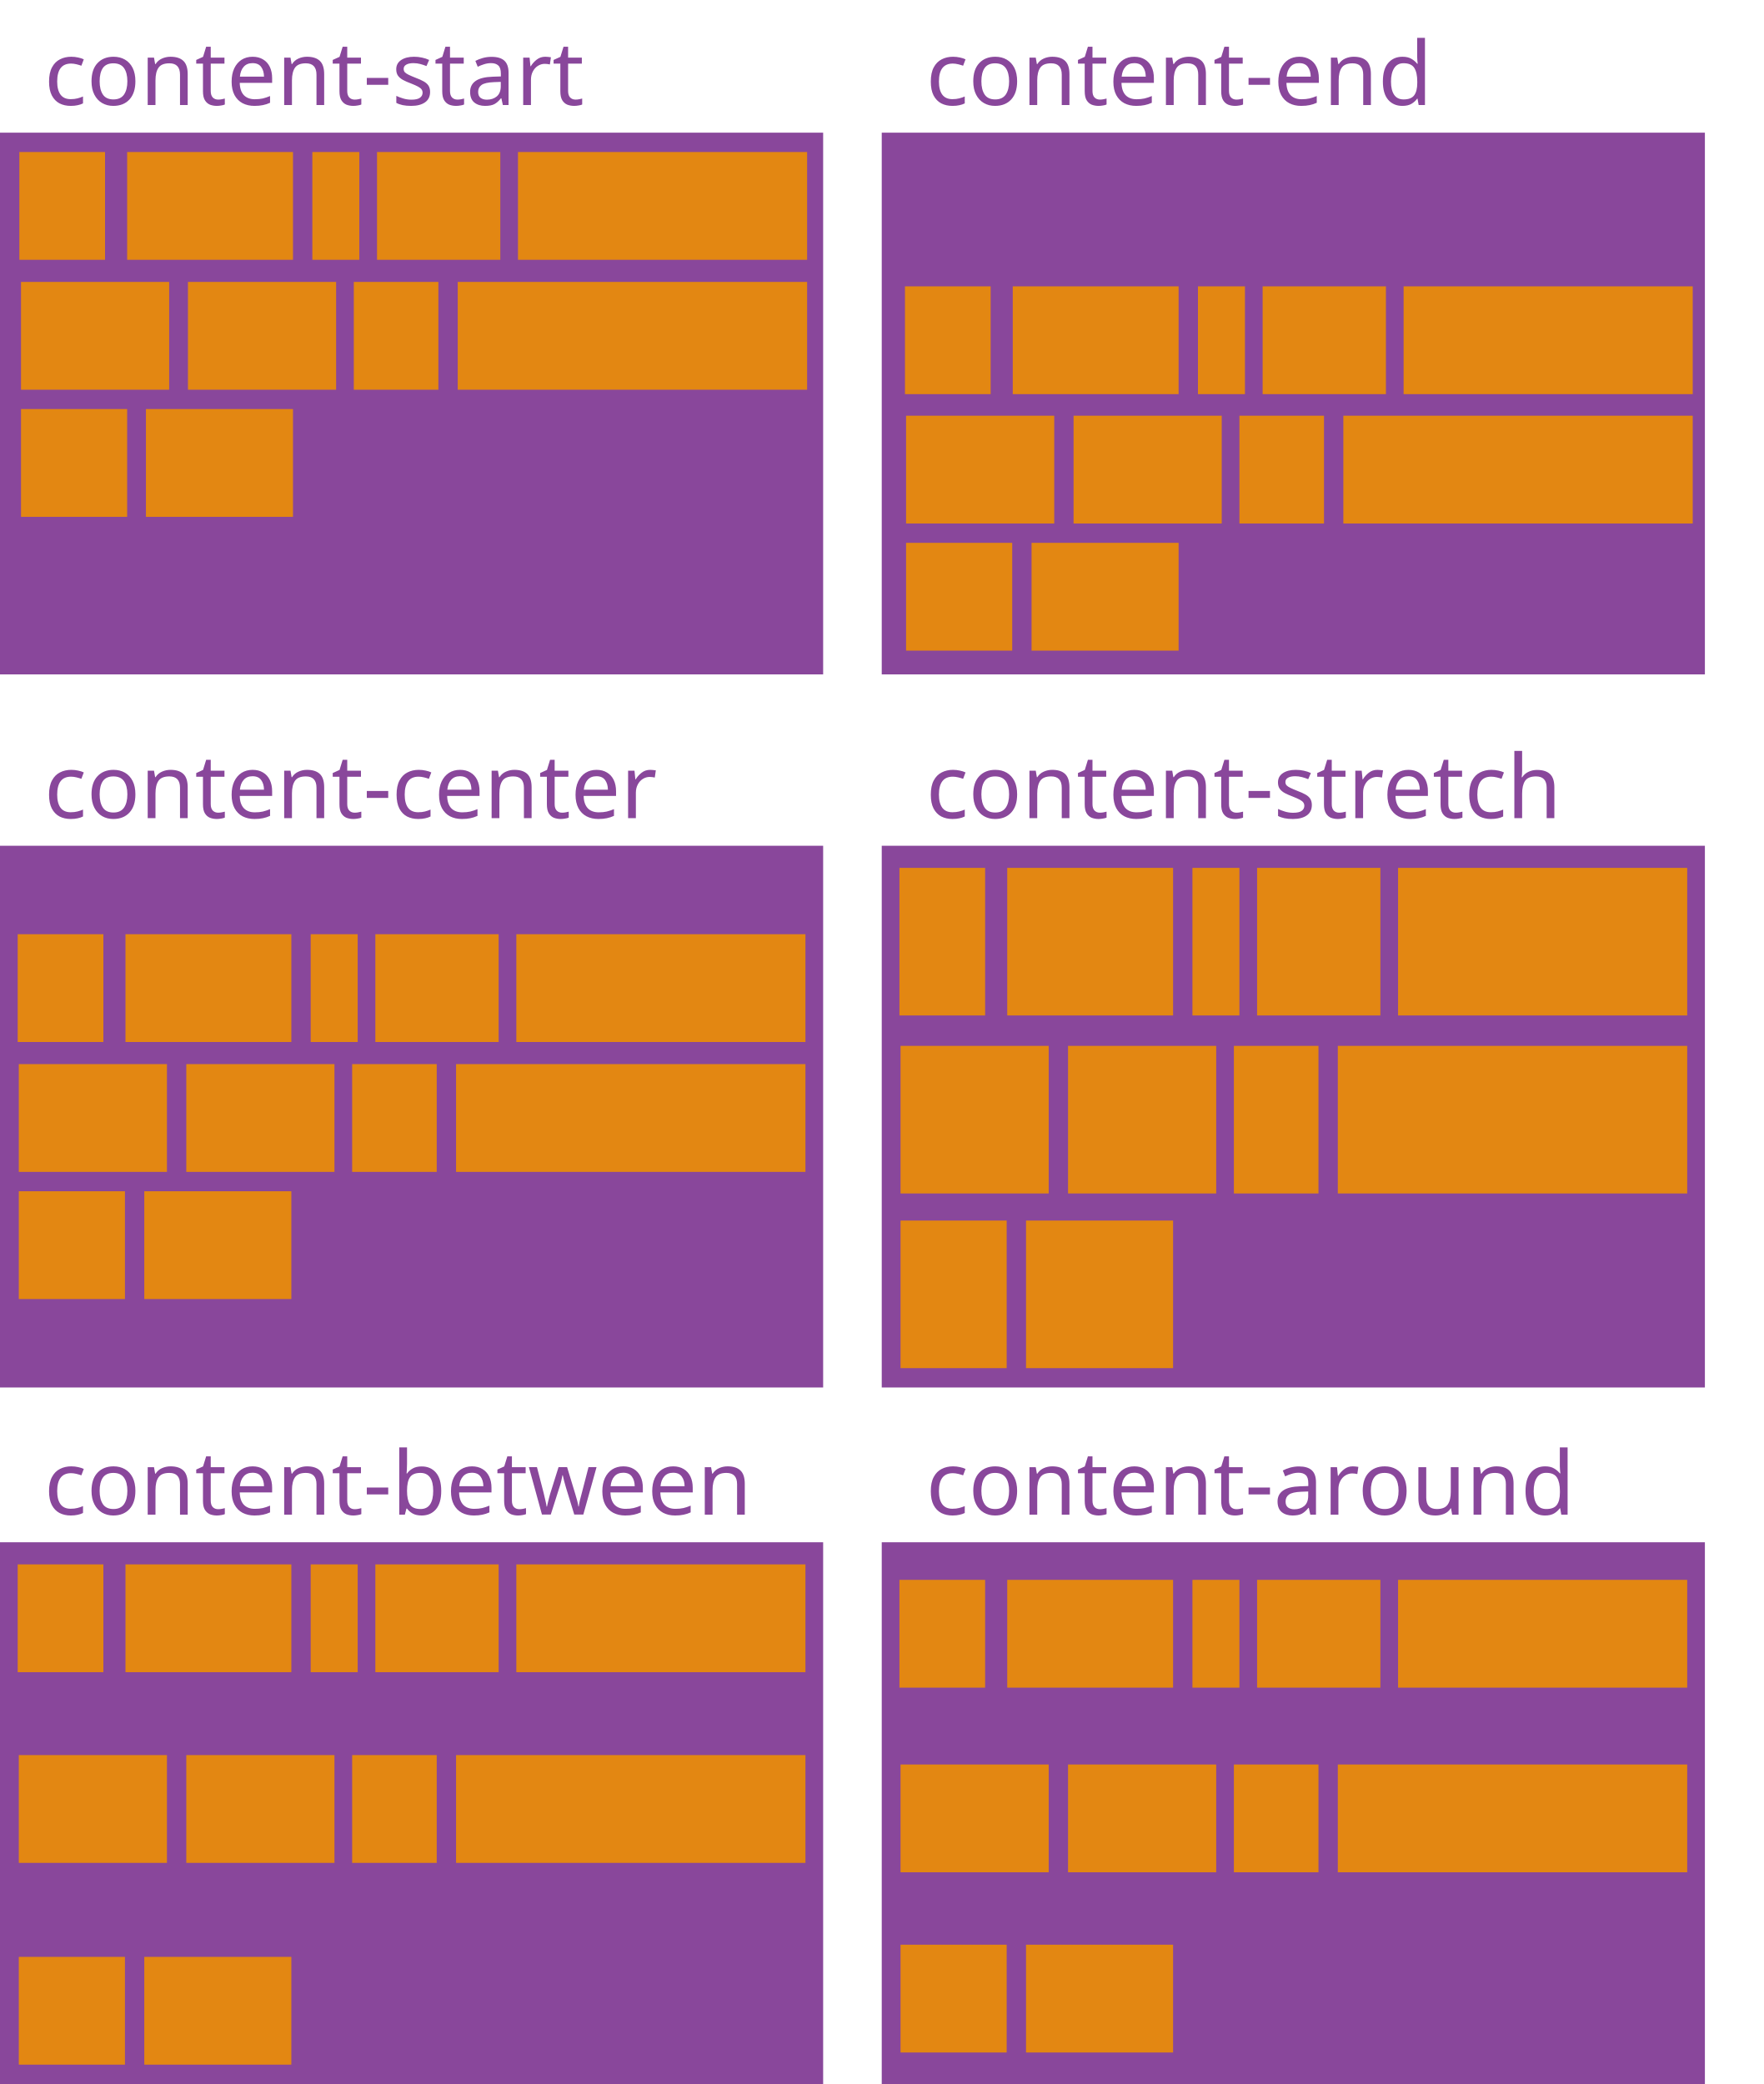
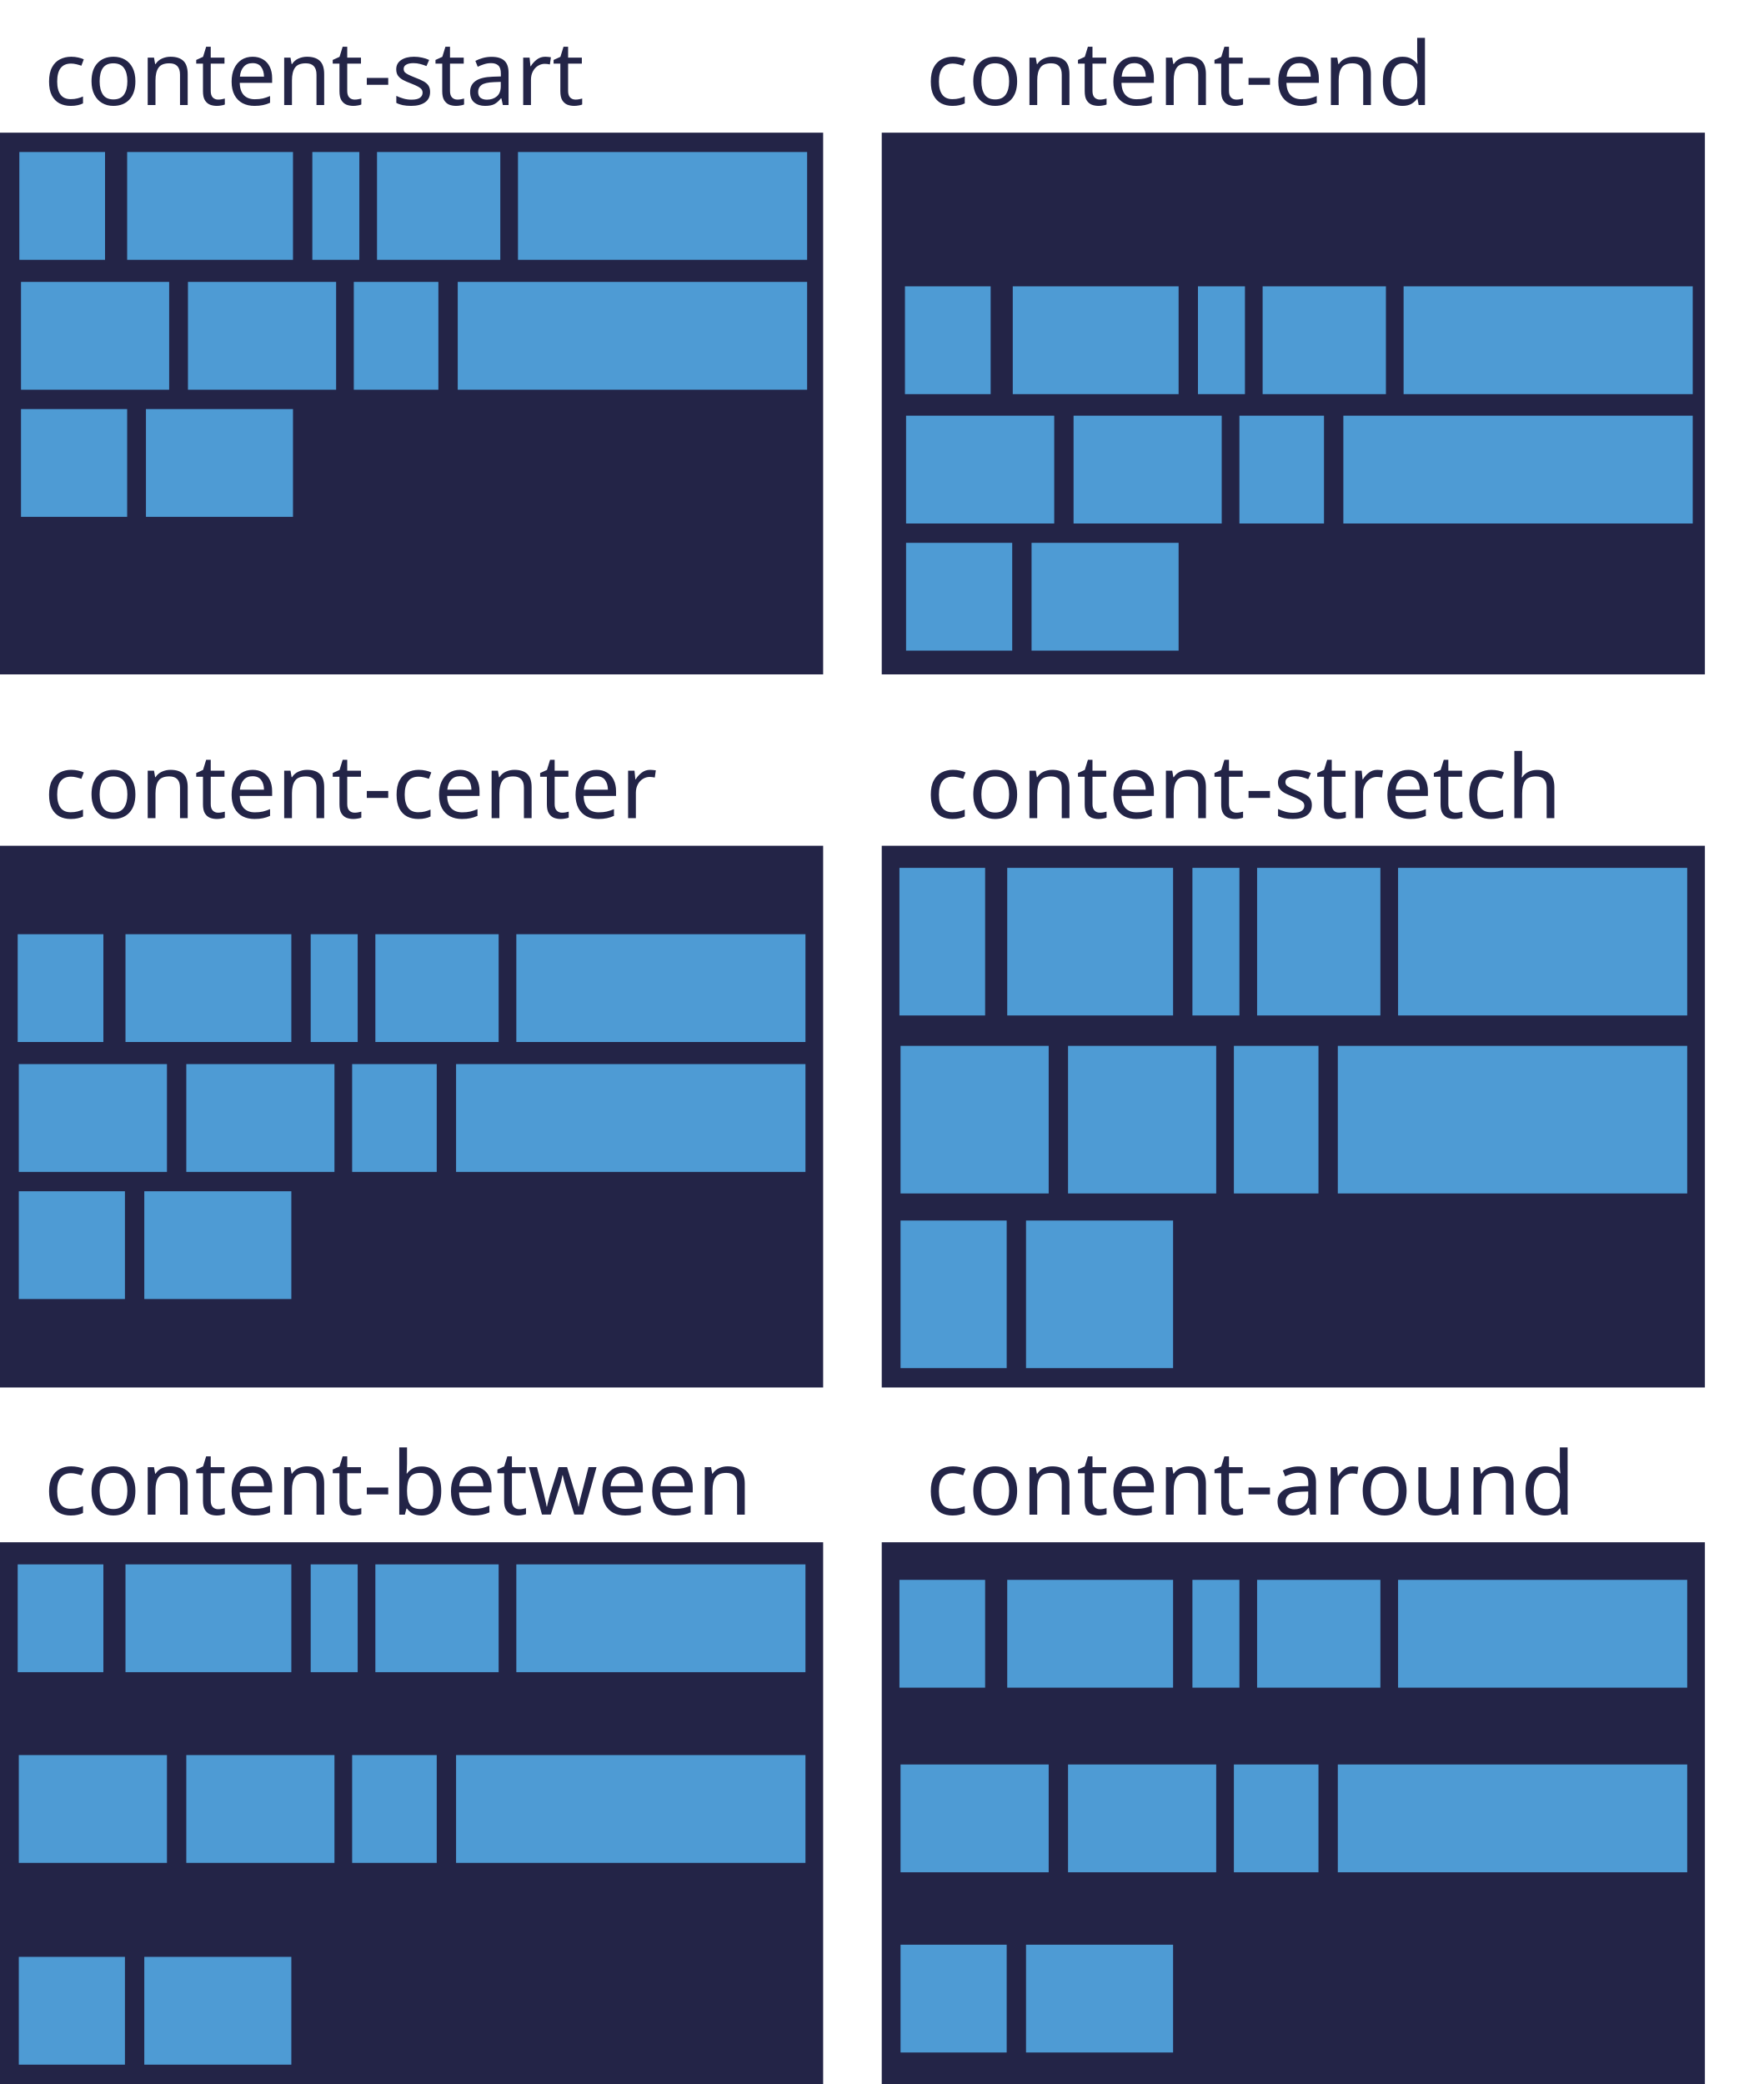
<svg xmlns="http://www.w3.org/2000/svg" version="1.1" id="Layer_1" x="0px" y="0px" width="319px" height="377px" viewBox="35 -63 319 377" enable-background="new 35 -63 319 377" xml:space="preserve">
-   <rect x="35" y="-39" fill="#89479B" width="148.9" height="98" />
-   <text transform="matrix(1 0 0 1 43 -44)" fill="#89479B" font-family="'GothamRounded-Book'" font-size="16">content-start</text>
-   <rect x="35" y="90" fill="#89479B" width="148.9" height="98" />
-   <text transform="matrix(1 0 0 1 43 85)" fill="#89479B" font-family="'GothamRounded-Book'" font-size="16">content-center</text>
-   <rect x="35" y="216" fill="#89479B" width="148.9" height="98" />
-   <text transform="matrix(1 0 0 1 43 211)" fill="#89479B" font-family="'GothamRounded-Book'" font-size="16">content-between</text>
-   <rect x="194.5" y="90" fill="#89479B" width="148.9" height="98" />
-   <text transform="matrix(1 0 0 1 202.5 85)" fill="#89479B" font-family="'GothamRounded-Book'" font-size="16">content-stretch</text>
-   <rect x="194.5" y="216" fill="#89479B" width="148.9" height="98" />
-   <text transform="matrix(1 0 0 1 202.5 211)" fill="#89479B" font-family="'GothamRounded-Book'" font-size="16">content-around</text>
-   <rect x="194.5" y="-39" fill="#89479B" width="148.9" height="98" />
-   <text transform="matrix(1 0 0 1 202.5 -44)" fill="#89479B" font-family="'GothamRounded-Book'" font-size="16">content-end</text>
-   <rect x="38.5" y="-35.5" fill="#E38712" width="15.5" height="19.5" />
-   <rect x="58" y="-35.5" fill="#E38712" width="30" height="19.5" />
-   <rect x="91.5" y="-35.5" fill="#E38712" width="8.5" height="19.5" />
-   <rect x="38.8" y="-12" fill="#E38712" width="26.8" height="19.5" />
-   <rect x="69" y="-12" fill="#E38712" width="26.8" height="19.5" />
-   <rect x="38.8" y="11" fill="#E38712" width="19.2" height="19.5" />
-   <rect x="61.4" y="11" fill="#E38712" width="26.6" height="19.5" />
-   <rect x="99" y="-12" fill="#E38712" width="15.3" height="19.5" />
-   <rect x="117.8" y="-12" fill="#E38712" width="63.2" height="19.5" />
-   <rect x="103.2" y="-35.5" fill="#E38712" width="22.3" height="19.5" />
-   <rect x="128.7" y="-35.5" fill="#E38712" width="52.3" height="19.5" />
-   <rect x="198.7" y="-11.2" fill="#E38712" width="15.5" height="19.5" />
-   <rect x="218.2" y="-11.2" fill="#E38712" width="30" height="19.5" />
-   <rect x="251.7" y="-11.2" fill="#E38712" width="8.5" height="19.5" />
-   <rect x="198.9" y="12.2" fill="#E38712" width="26.8" height="19.5" />
-   <rect x="229.2" y="12.2" fill="#E38712" width="26.8" height="19.5" />
-   <rect x="198.9" y="35.2" fill="#E38712" width="19.2" height="19.5" />
-   <rect x="221.6" y="35.2" fill="#E38712" width="26.6" height="19.5" />
-   <rect x="259.2" y="12.2" fill="#E38712" width="15.3" height="19.5" />
-   <rect x="278" y="12.2" fill="#E38712" width="63.2" height="19.5" />
-   <rect x="263.4" y="-11.2" fill="#E38712" width="22.3" height="19.5" />
-   <rect x="288.9" y="-11.2" fill="#E38712" width="52.3" height="19.5" />
-   <rect x="38.2" y="106" fill="#E38712" width="15.5" height="19.5" />
-   <rect x="57.7" y="106" fill="#E38712" width="30" height="19.5" />
-   <rect x="91.2" y="106" fill="#E38712" width="8.5" height="19.5" />
-   <rect x="38.4" y="129.5" fill="#E38712" width="26.8" height="19.5" />
-   <rect x="68.7" y="129.5" fill="#E38712" width="26.8" height="19.5" />
-   <rect x="38.4" y="152.5" fill="#E38712" width="19.2" height="19.5" />
-   <rect x="61.1" y="152.5" fill="#E38712" width="26.6" height="19.5" />
-   <rect x="98.7" y="129.5" fill="#E38712" width="15.3" height="19.5" />
-   <rect x="117.5" y="129.5" fill="#E38712" width="63.2" height="19.5" />
-   <rect x="102.9" y="106" fill="#E38712" width="22.3" height="19.5" />
-   <rect x="128.4" y="106" fill="#E38712" width="52.3" height="19.5" />
-   <rect x="38.2" y="220" fill="#E38712" width="15.5" height="19.5" />
-   <rect x="57.7" y="220" fill="#E38712" width="30" height="19.5" />
-   <rect x="91.2" y="220" fill="#E38712" width="8.5" height="19.5" />
-   <rect x="38.4" y="254.5" fill="#E38712" width="26.8" height="19.5" />
-   <rect x="68.7" y="254.5" fill="#E38712" width="26.8" height="19.5" />
-   <rect x="38.4" y="291" fill="#E38712" width="19.2" height="19.5" />
-   <rect x="61.1" y="291" fill="#E38712" width="26.6" height="19.5" />
-   <rect x="98.7" y="254.5" fill="#E38712" width="15.3" height="19.5" />
-   <rect x="117.5" y="254.5" fill="#E38712" width="63.2" height="19.5" />
-   <rect x="102.9" y="220" fill="#E38712" width="22.3" height="19.5" />
-   <rect x="128.4" y="220" fill="#E38712" width="52.3" height="19.5" />
-   <rect x="197.7" y="222.8" fill="#E38712" width="15.5" height="19.5" />
-   <rect x="217.2" y="222.8" fill="#E38712" width="30" height="19.5" />
-   <rect x="250.7" y="222.8" fill="#E38712" width="8.5" height="19.5" />
-   <rect x="197.9" y="256.2" fill="#E38712" width="26.8" height="19.5" />
-   <rect x="228.2" y="256.2" fill="#E38712" width="26.8" height="19.5" />
-   <rect x="197.9" y="288.8" fill="#E38712" width="19.2" height="19.5" />
-   <rect x="220.6" y="288.8" fill="#E38712" width="26.6" height="19.5" />
-   <rect x="258.2" y="256.2" fill="#E38712" width="15.3" height="19.5" />
-   <rect x="277" y="256.2" fill="#E38712" width="63.2" height="19.5" />
-   <rect x="262.4" y="222.8" fill="#E38712" width="22.3" height="19.5" />
-   <rect x="287.9" y="222.8" fill="#E38712" width="52.3" height="19.5" />
-   <rect x="197.7" y="94" fill="#E38712" width="15.5" height="26.7" />
-   <rect x="217.2" y="94" fill="#E38712" width="30" height="26.7" />
-   <rect x="250.7" y="94" fill="#E38712" width="8.5" height="26.7" />
-   <rect x="197.9" y="126.2" fill="#E38712" width="26.8" height="26.7" />
-   <rect x="228.2" y="126.2" fill="#E38712" width="26.8" height="26.7" />
-   <rect x="197.9" y="157.8" fill="#E38712" width="19.2" height="26.7" />
-   <rect x="220.6" y="157.8" fill="#E38712" width="26.6" height="26.7" />
-   <rect x="258.2" y="126.2" fill="#E38712" width="15.3" height="26.7" />
-   <rect x="277" y="126.2" fill="#E38712" width="63.2" height="26.7" />
-   <rect x="262.4" y="94" fill="#E38712" width="22.3" height="26.7" />
-   <rect x="287.9" y="94" fill="#E38712" width="52.3" height="26.7" />
+   <rect x="35" y="-39" fill="#232447" width="148.9" height="98" />
+   <text transform="matrix(1 0 0 1 43 -44)" fill="#232447" font-family="'Source Sans Pro'" font-size="16">content-start</text>
+   <rect x="35" y="90" fill="#232447" width="148.9" height="98" />
+   <text transform="matrix(1 0 0 1 43 85)" fill="#232447" font-family="'Source Sans Pro'" font-size="16">content-center</text>
+   <rect x="35" y="216" fill="#232447" width="148.9" height="98" />
+   <text transform="matrix(1 0 0 1 43 211)" fill="#232447" font-family="'Source Sans Pro'" font-size="16">content-between</text>
+   <rect x="194.5" y="90" fill="#232447" width="148.9" height="98" />
+   <text transform="matrix(1 0 0 1 202.5 85)" fill="#232447" font-family="'Source Sans Pro'" font-size="16">content-stretch</text>
+   <rect x="194.5" y="216" fill="#232447" width="148.9" height="98" />
+   <text transform="matrix(1 0 0 1 202.5 211)" fill="#232447" font-family="'Source Sans Pro'" font-size="16">content-around</text>
+   <rect x="194.5" y="-39" fill="#232447" width="148.9" height="98" />
+   <text transform="matrix(1 0 0 1 202.5 -44)" fill="#232447" font-family="'Source Sans Pro'" font-size="16">content-end</text>
+   <rect x="38.5" y="-35.5" fill="#4e9bd4" width="15.5" height="19.5" />
+   <rect x="58" y="-35.5" fill="#4e9bd4" width="30" height="19.5" />
+   <rect x="91.5" y="-35.5" fill="#4e9bd4" width="8.5" height="19.5" />
+   <rect x="38.8" y="-12" fill="#4e9bd4" width="26.8" height="19.5" />
+   <rect x="69" y="-12" fill="#4e9bd4" width="26.8" height="19.5" />
+   <rect x="38.8" y="11" fill="#4e9bd4" width="19.2" height="19.5" />
+   <rect x="61.4" y="11" fill="#4e9bd4" width="26.6" height="19.5" />
+   <rect x="99" y="-12" fill="#4e9bd4" width="15.3" height="19.5" />
+   <rect x="117.8" y="-12" fill="#4e9bd4" width="63.2" height="19.5" />
+   <rect x="103.2" y="-35.5" fill="#4e9bd4" width="22.3" height="19.5" />
+   <rect x="128.7" y="-35.5" fill="#4e9bd4" width="52.3" height="19.5" />
+   <rect x="198.7" y="-11.2" fill="#4e9bd4" width="15.5" height="19.5" />
+   <rect x="218.2" y="-11.2" fill="#4e9bd4" width="30" height="19.5" />
+   <rect x="251.7" y="-11.2" fill="#4e9bd4" width="8.5" height="19.5" />
+   <rect x="198.9" y="12.2" fill="#4e9bd4" width="26.8" height="19.5" />
+   <rect x="229.2" y="12.2" fill="#4e9bd4" width="26.8" height="19.5" />
+   <rect x="198.9" y="35.2" fill="#4e9bd4" width="19.2" height="19.5" />
+   <rect x="221.6" y="35.2" fill="#4e9bd4" width="26.6" height="19.5" />
+   <rect x="259.2" y="12.2" fill="#4e9bd4" width="15.3" height="19.5" />
+   <rect x="278" y="12.2" fill="#4e9bd4" width="63.2" height="19.5" />
+   <rect x="263.4" y="-11.2" fill="#4e9bd4" width="22.3" height="19.5" />
+   <rect x="288.9" y="-11.2" fill="#4e9bd4" width="52.3" height="19.5" />
+   <rect x="38.2" y="106" fill="#4e9bd4" width="15.5" height="19.5" />
+   <rect x="57.7" y="106" fill="#4e9bd4" width="30" height="19.5" />
+   <rect x="91.2" y="106" fill="#4e9bd4" width="8.5" height="19.5" />
+   <rect x="38.4" y="129.5" fill="#4e9bd4" width="26.8" height="19.5" />
+   <rect x="68.7" y="129.5" fill="#4e9bd4" width="26.8" height="19.5" />
+   <rect x="38.4" y="152.5" fill="#4e9bd4" width="19.2" height="19.5" />
+   <rect x="61.1" y="152.5" fill="#4e9bd4" width="26.6" height="19.5" />
+   <rect x="98.7" y="129.5" fill="#4e9bd4" width="15.3" height="19.5" />
+   <rect x="117.5" y="129.5" fill="#4e9bd4" width="63.2" height="19.5" />
+   <rect x="102.9" y="106" fill="#4e9bd4" width="22.3" height="19.5" />
+   <rect x="128.4" y="106" fill="#4e9bd4" width="52.3" height="19.5" />
+   <rect x="38.2" y="220" fill="#4e9bd4" width="15.5" height="19.5" />
+   <rect x="57.7" y="220" fill="#4e9bd4" width="30" height="19.5" />
+   <rect x="91.2" y="220" fill="#4e9bd4" width="8.5" height="19.5" />
+   <rect x="38.4" y="254.5" fill="#4e9bd4" width="26.8" height="19.5" />
+   <rect x="68.7" y="254.5" fill="#4e9bd4" width="26.8" height="19.5" />
+   <rect x="38.4" y="291" fill="#4e9bd4" width="19.2" height="19.5" />
+   <rect x="61.1" y="291" fill="#4e9bd4" width="26.6" height="19.5" />
+   <rect x="98.7" y="254.5" fill="#4e9bd4" width="15.3" height="19.5" />
+   <rect x="117.5" y="254.5" fill="#4e9bd4" width="63.2" height="19.5" />
+   <rect x="102.9" y="220" fill="#4e9bd4" width="22.3" height="19.5" />
+   <rect x="128.4" y="220" fill="#4e9bd4" width="52.3" height="19.5" />
+   <rect x="197.7" y="222.8" fill="#4e9bd4" width="15.5" height="19.5" />
+   <rect x="217.2" y="222.8" fill="#4e9bd4" width="30" height="19.5" />
+   <rect x="250.7" y="222.8" fill="#4e9bd4" width="8.5" height="19.5" />
+   <rect x="197.9" y="256.2" fill="#4e9bd4" width="26.8" height="19.5" />
+   <rect x="228.2" y="256.2" fill="#4e9bd4" width="26.8" height="19.5" />
+   <rect x="197.9" y="288.8" fill="#4e9bd4" width="19.2" height="19.5" />
+   <rect x="220.6" y="288.8" fill="#4e9bd4" width="26.6" height="19.5" />
+   <rect x="258.2" y="256.2" fill="#4e9bd4" width="15.3" height="19.5" />
+   <rect x="277" y="256.2" fill="#4e9bd4" width="63.2" height="19.5" />
+   <rect x="262.4" y="222.8" fill="#4e9bd4" width="22.3" height="19.5" />
+   <rect x="287.9" y="222.8" fill="#4e9bd4" width="52.3" height="19.5" />
+   <rect x="197.7" y="94" fill="#4e9bd4" width="15.5" height="26.7" />
+   <rect x="217.2" y="94" fill="#4e9bd4" width="30" height="26.7" />
+   <rect x="250.7" y="94" fill="#4e9bd4" width="8.5" height="26.7" />
+   <rect x="197.9" y="126.2" fill="#4e9bd4" width="26.8" height="26.7" />
+   <rect x="228.2" y="126.2" fill="#4e9bd4" width="26.8" height="26.7" />
+   <rect x="197.9" y="157.8" fill="#4e9bd4" width="19.2" height="26.7" />
+   <rect x="220.6" y="157.8" fill="#4e9bd4" width="26.6" height="26.7" />
+   <rect x="258.2" y="126.2" fill="#4e9bd4" width="15.3" height="26.7" />
+   <rect x="277" y="126.2" fill="#4e9bd4" width="63.2" height="26.7" />
+   <rect x="262.4" y="94" fill="#4e9bd4" width="22.3" height="26.7" />
+   <rect x="287.9" y="94" fill="#4e9bd4" width="52.3" height="26.7" />
</svg>
